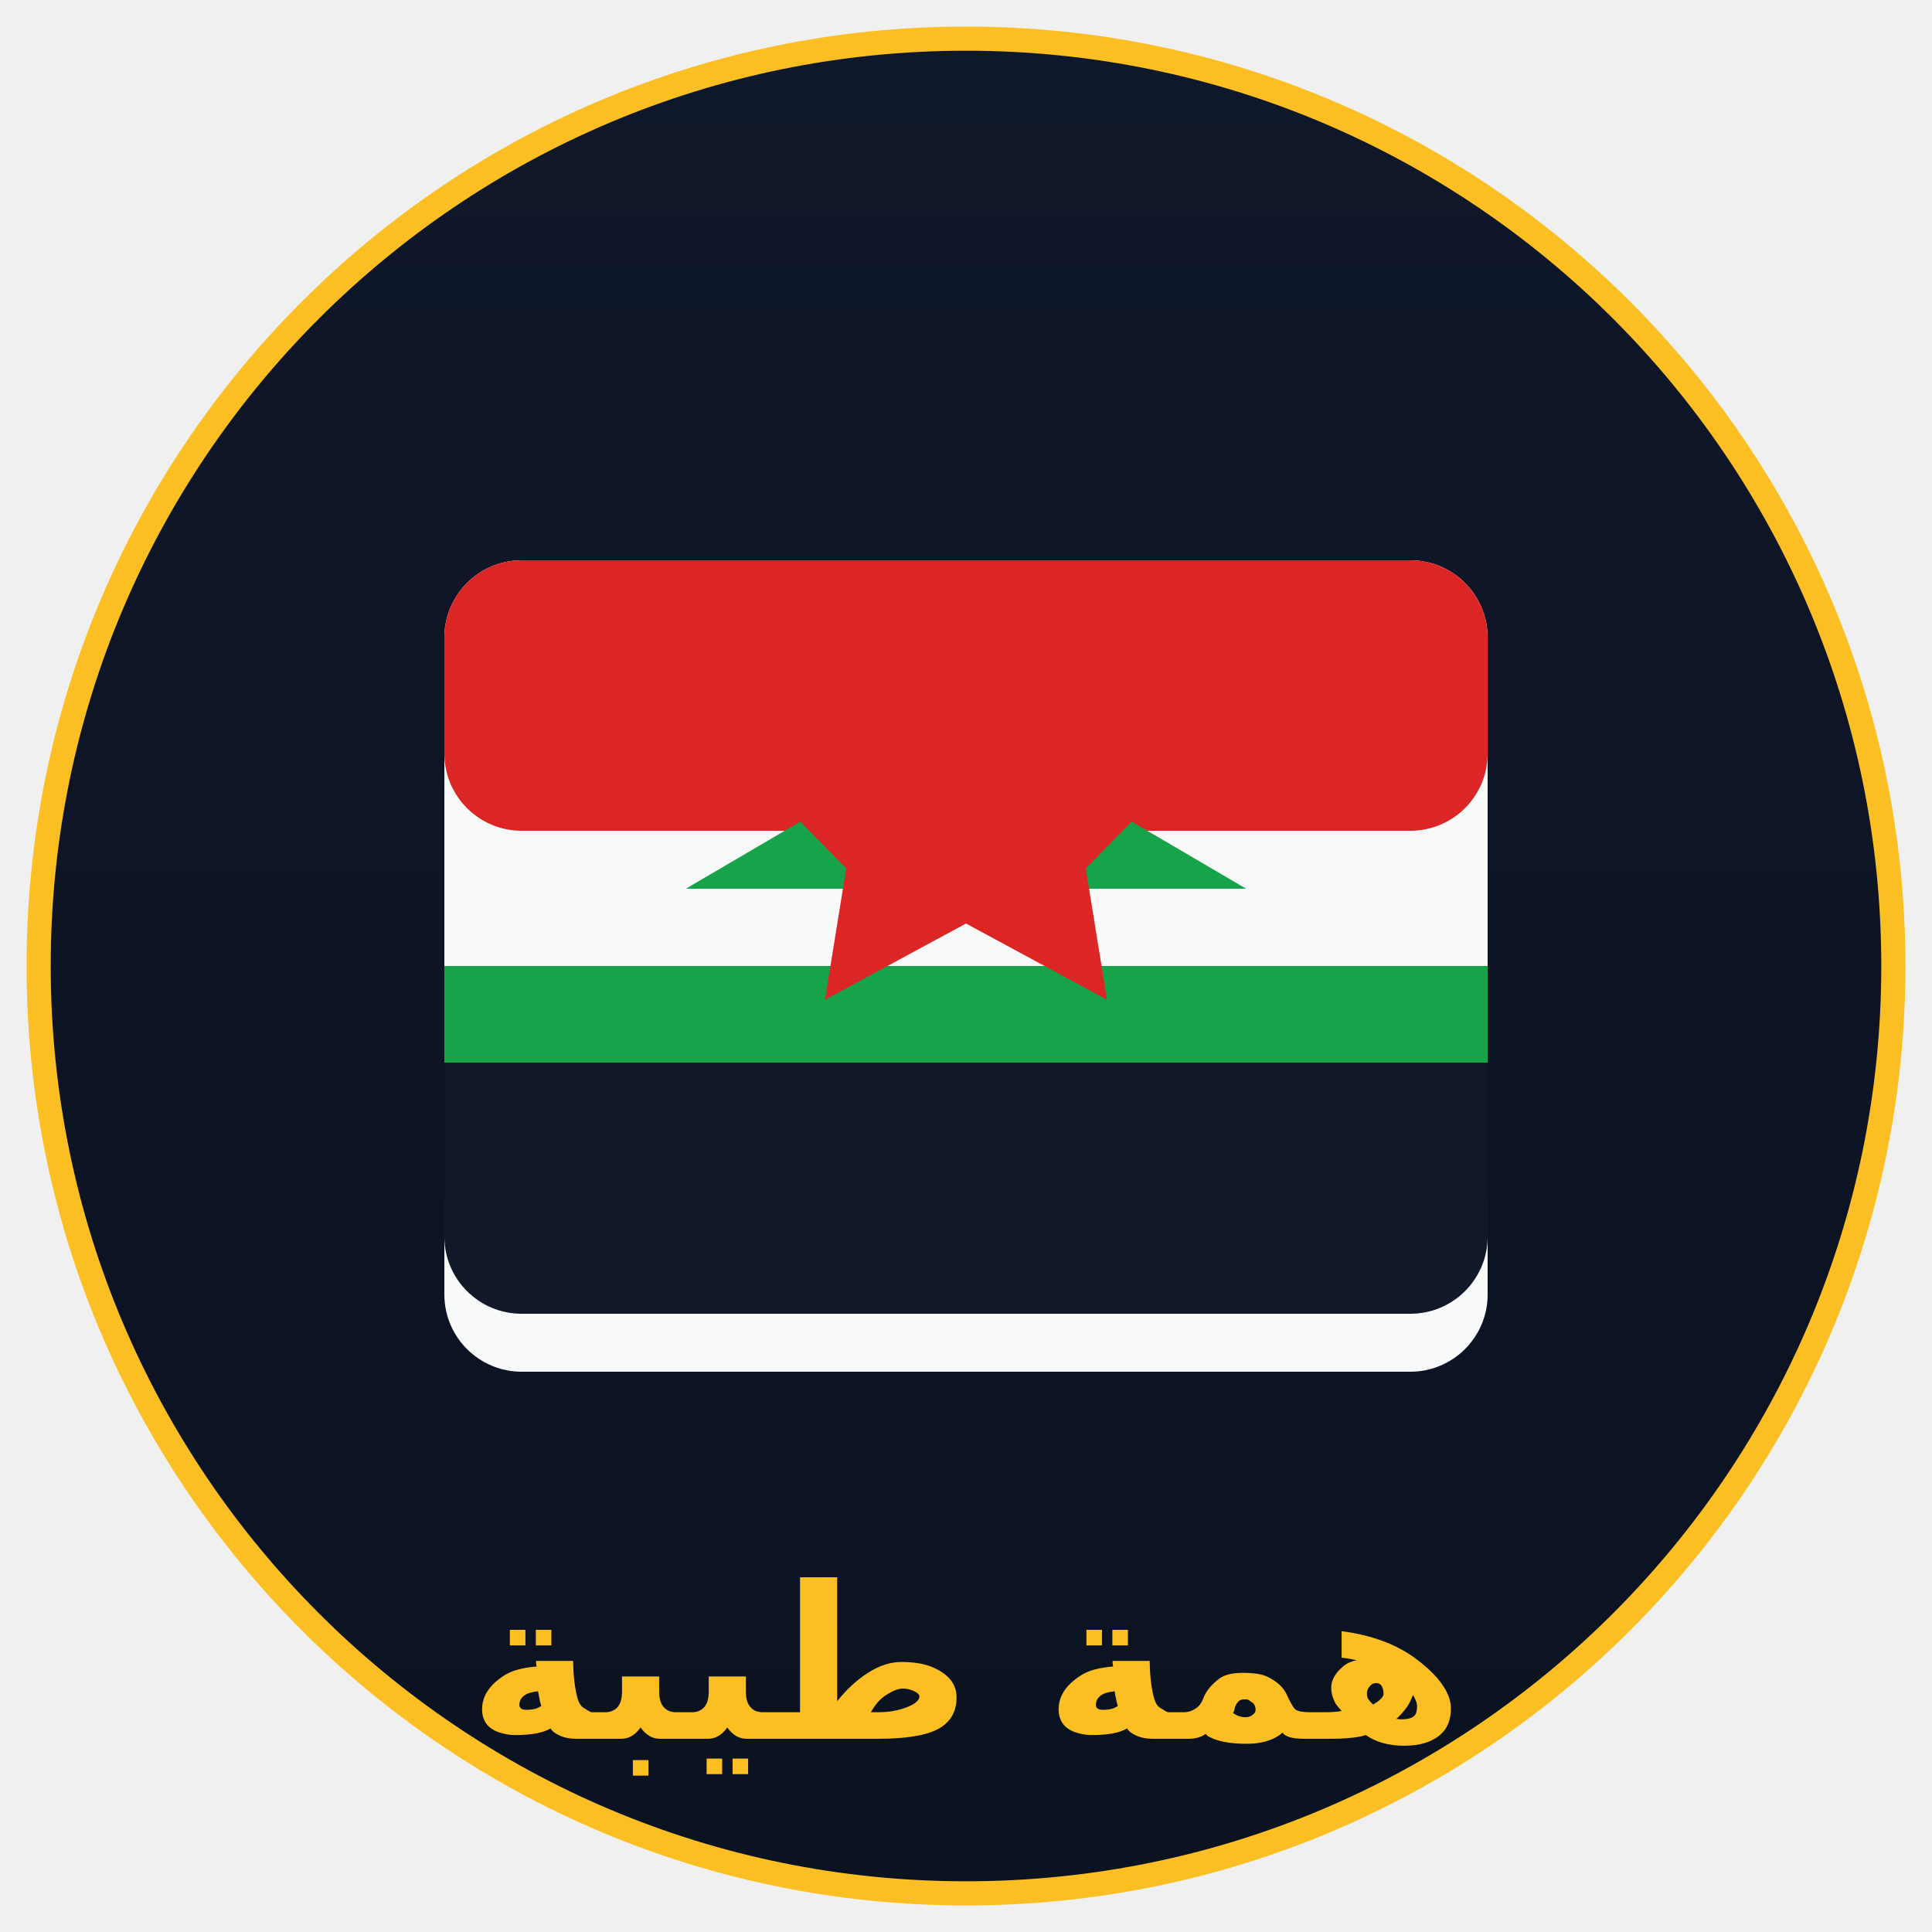
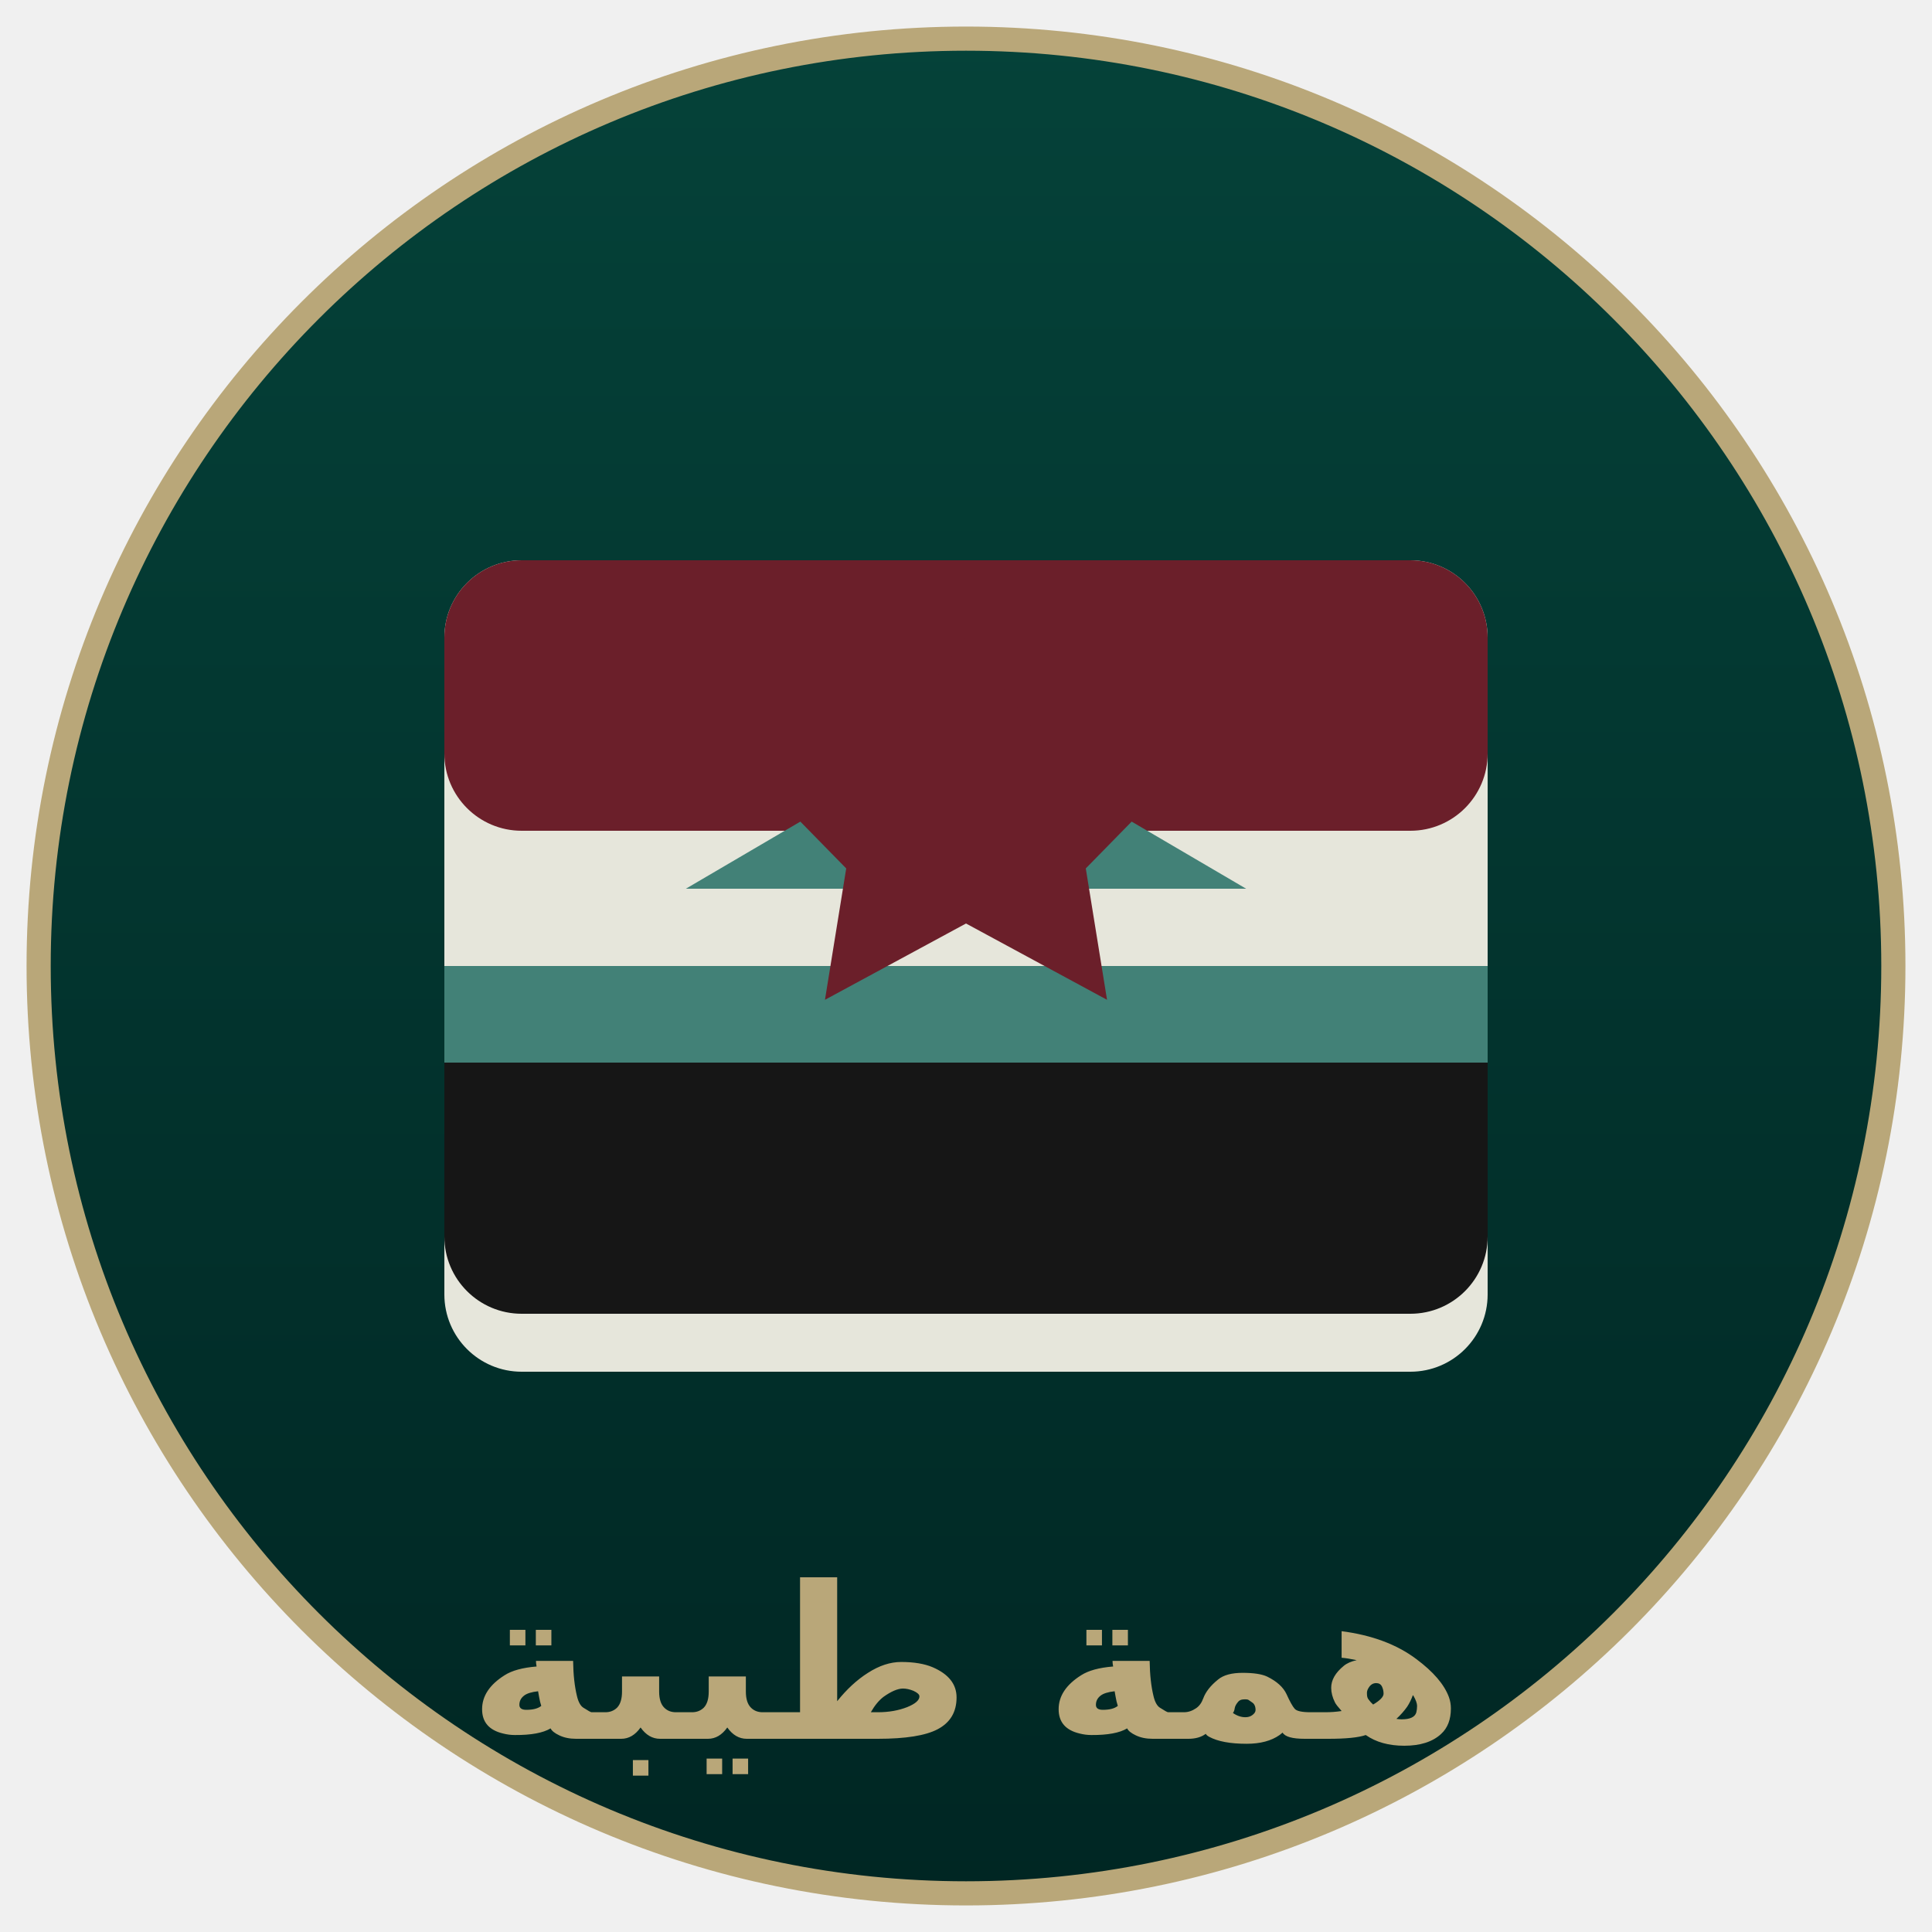
<svg xmlns="http://www.w3.org/2000/svg" width="200" height="200" viewBox="0 0 200 200" fill="none">
  <defs>
    <linearGradient id="bg" x1="0" y1="0" x2="0" y2="1">
-       <stop offset="0" stop-color="#0f172a" />
-       <stop offset="1" stop-color="#0b1220" />
-     </linearGradient>
-     <linearGradient id="gold" x1="0" y1="0" x2="1" y2="1">
-       <stop offset="0" stop-color="#fbbf24" />
-       <stop offset="1" stop-color="#d97706" />
+       <stop offset="0" stop-color="#054239" />
+       <stop offset="1" stop-color="#002623" />
    </linearGradient>
  </defs>
-   <circle cx="100" cy="100" r="96" fill="url(#bg)" stroke="#fbbf24" stroke-width="2.5" />
-   <rect x="46" y="58" width="108" height="84" rx="8" fill="white" opacity="0.97" />
-   <rect x="46" y="58" width="108" height="28" rx="8" fill="#DC2626" />
-   <path d="M46 100 h108 v10 h-108 z" fill="#16A34A" />
-   <path d="M46 128 a8 8 0 0 0 8 8 h92 a8 8 0 0 0 8 -8 v-18 h-108 z" fill="#111827" />
-   <path d="M71 92 l29 -17 l29 17 z" fill="#16A34A" />
-   <path d="M100 66 l8.5 11.5 l13.5 2.6 l-9.6 9.8 l2.2 13.6 l-14.6 -7.9 l-14.6 7.9 l2.2 -13.6 l-9.6 -9.8 l13.5 -2.6 z" fill="#DC2626" />
-   <text x="100" y="180" text-anchor="middle" font-family="Cairo, sans-serif" font-weight="800" font-size="22" fill="#fbbf24">همة طيبة</text>
+   <circle cx="100" cy="100" r="96" fill="url(#bg)" stroke="#b9a779" stroke-width="2.5" />
+   <rect x="46" y="58" width="108" height="84" rx="8" fill="#edebe0" opacity="0.97" />
+   <rect x="46" y="58" width="108" height="28" rx="8" fill="#6b1f2a" />
+   <path d="M46 100 h108 v10 h-108 z" fill="#428177" />
+   <path d="M46 128 a8 8 0 0 0 8 8 h92 a8 8 0 0 0 8 -8 v-18 h-108 z" fill="#161616" />
+   <path d="M71 92 l29 -17 l29 17 z" fill="#428177" />
+   <path d="M100 66 l8.5 11.5 l13.5 2.6 l-9.6 9.8 l2.2 13.6 l-14.6 -7.9 l-14.6 7.9 l2.2 -13.6 l-9.6 -9.8 l13.5 -2.6 z" fill="#6b1f2a" />
+   <text x="100" y="180" text-anchor="middle" font-family="Cairo, sans-serif" font-weight="800" font-size="22" fill="#b9a779">همة طيبة</text>
</svg>
